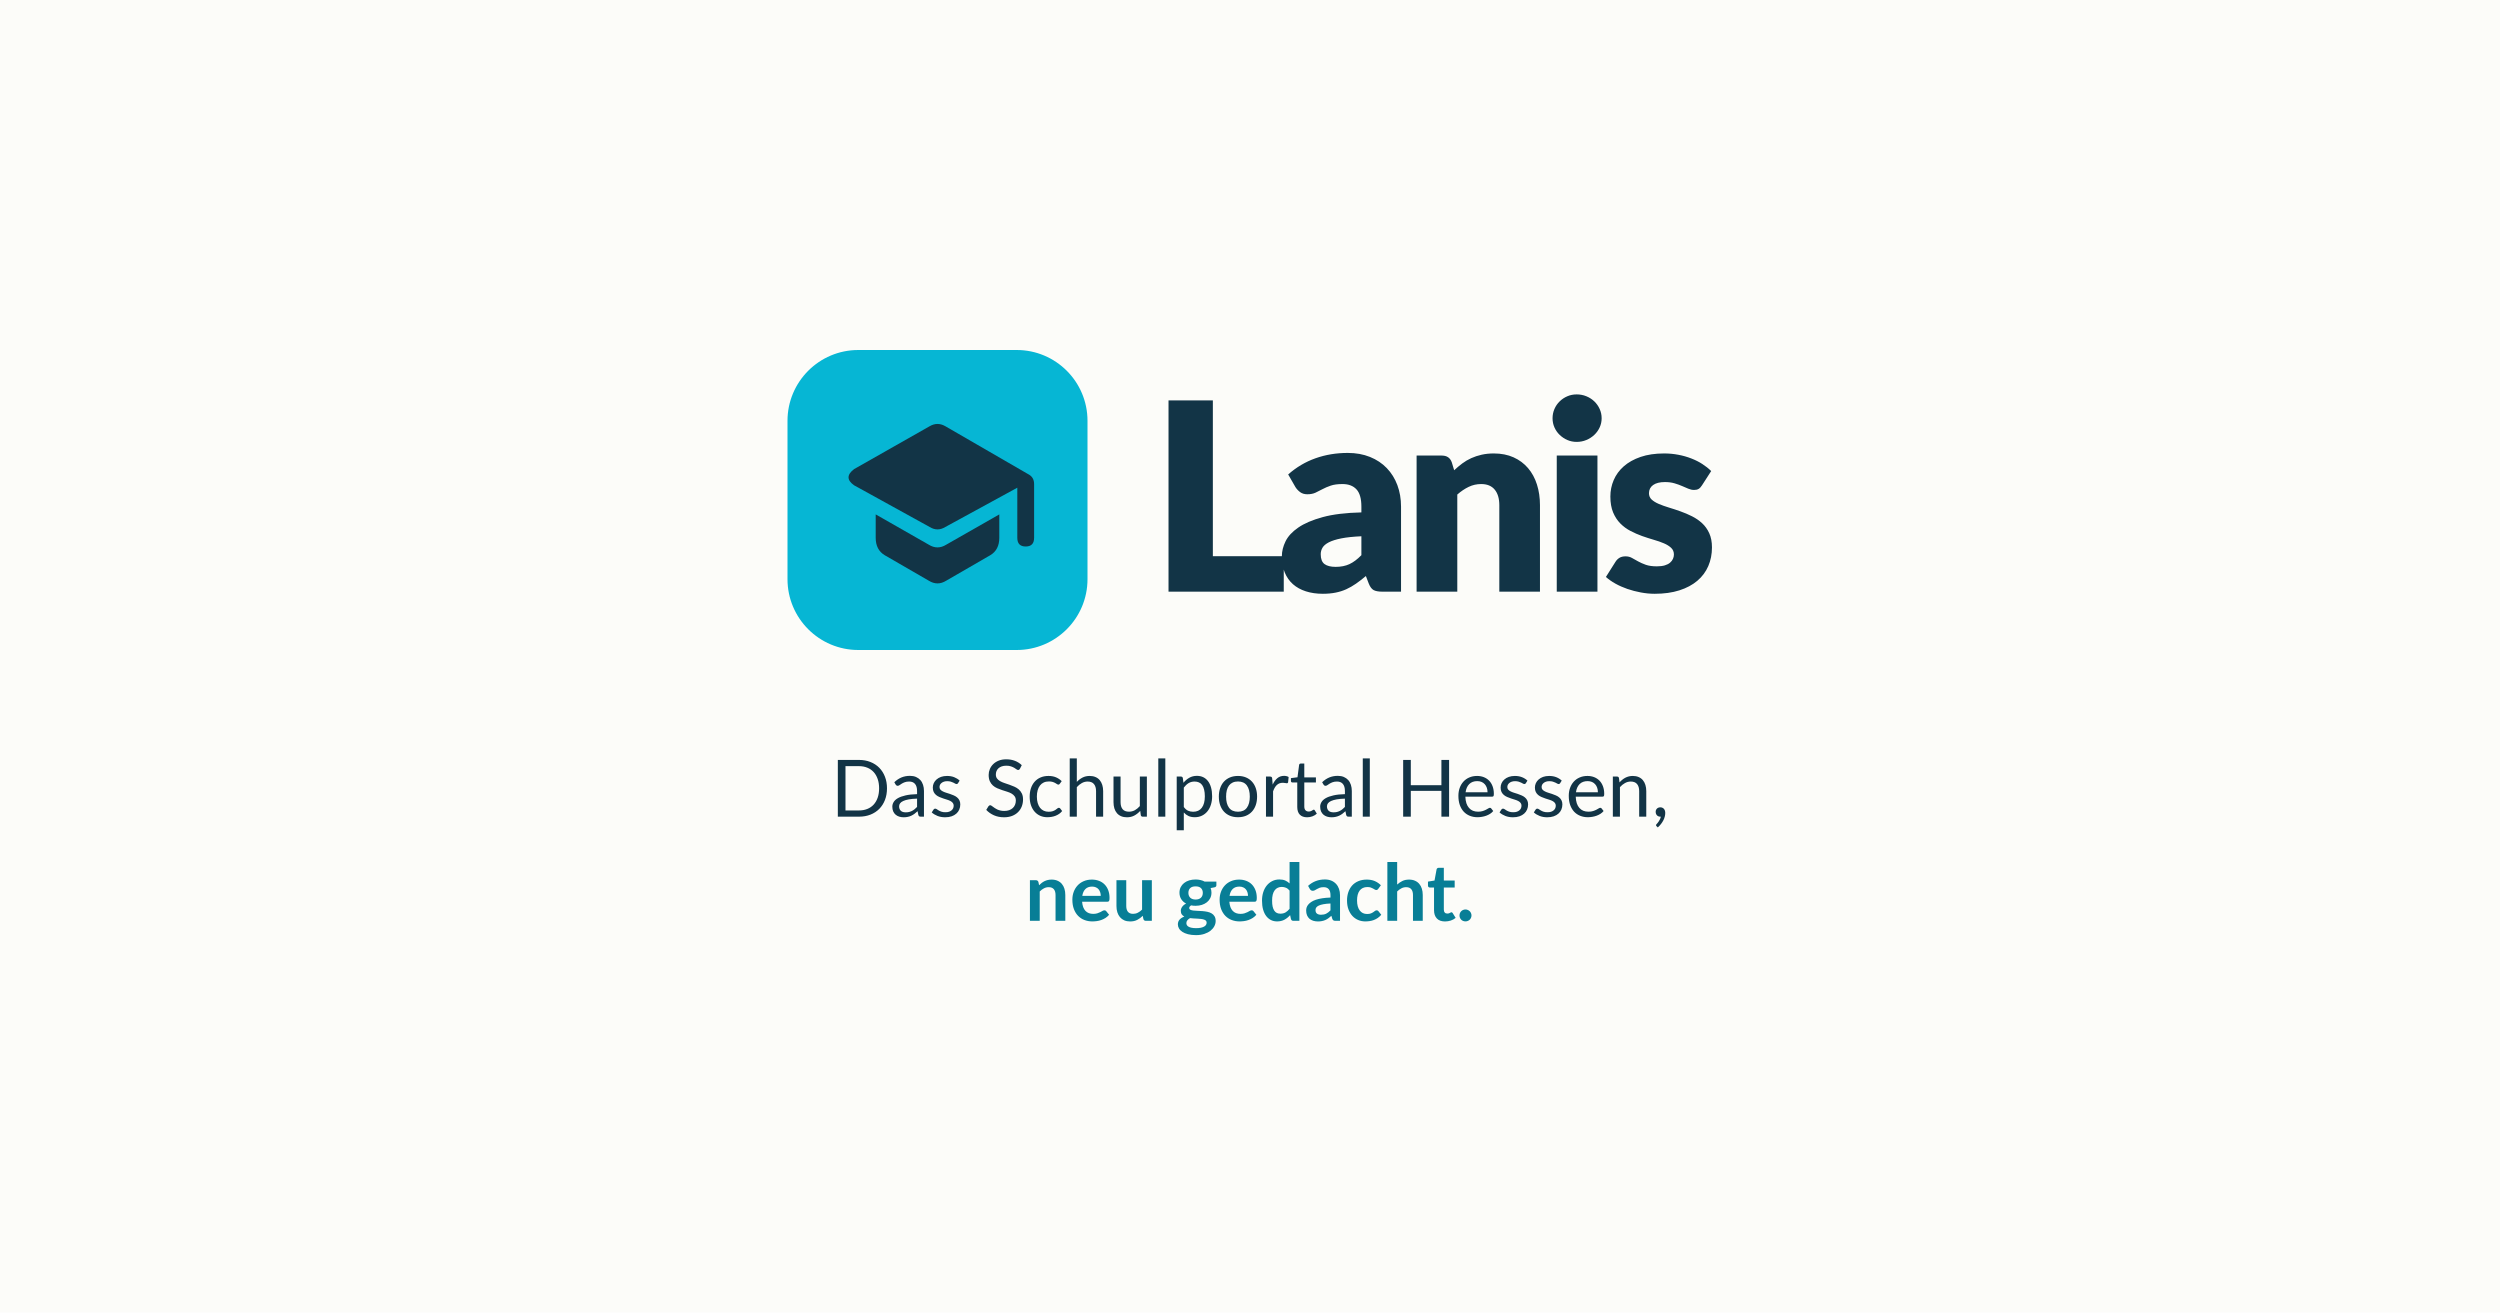
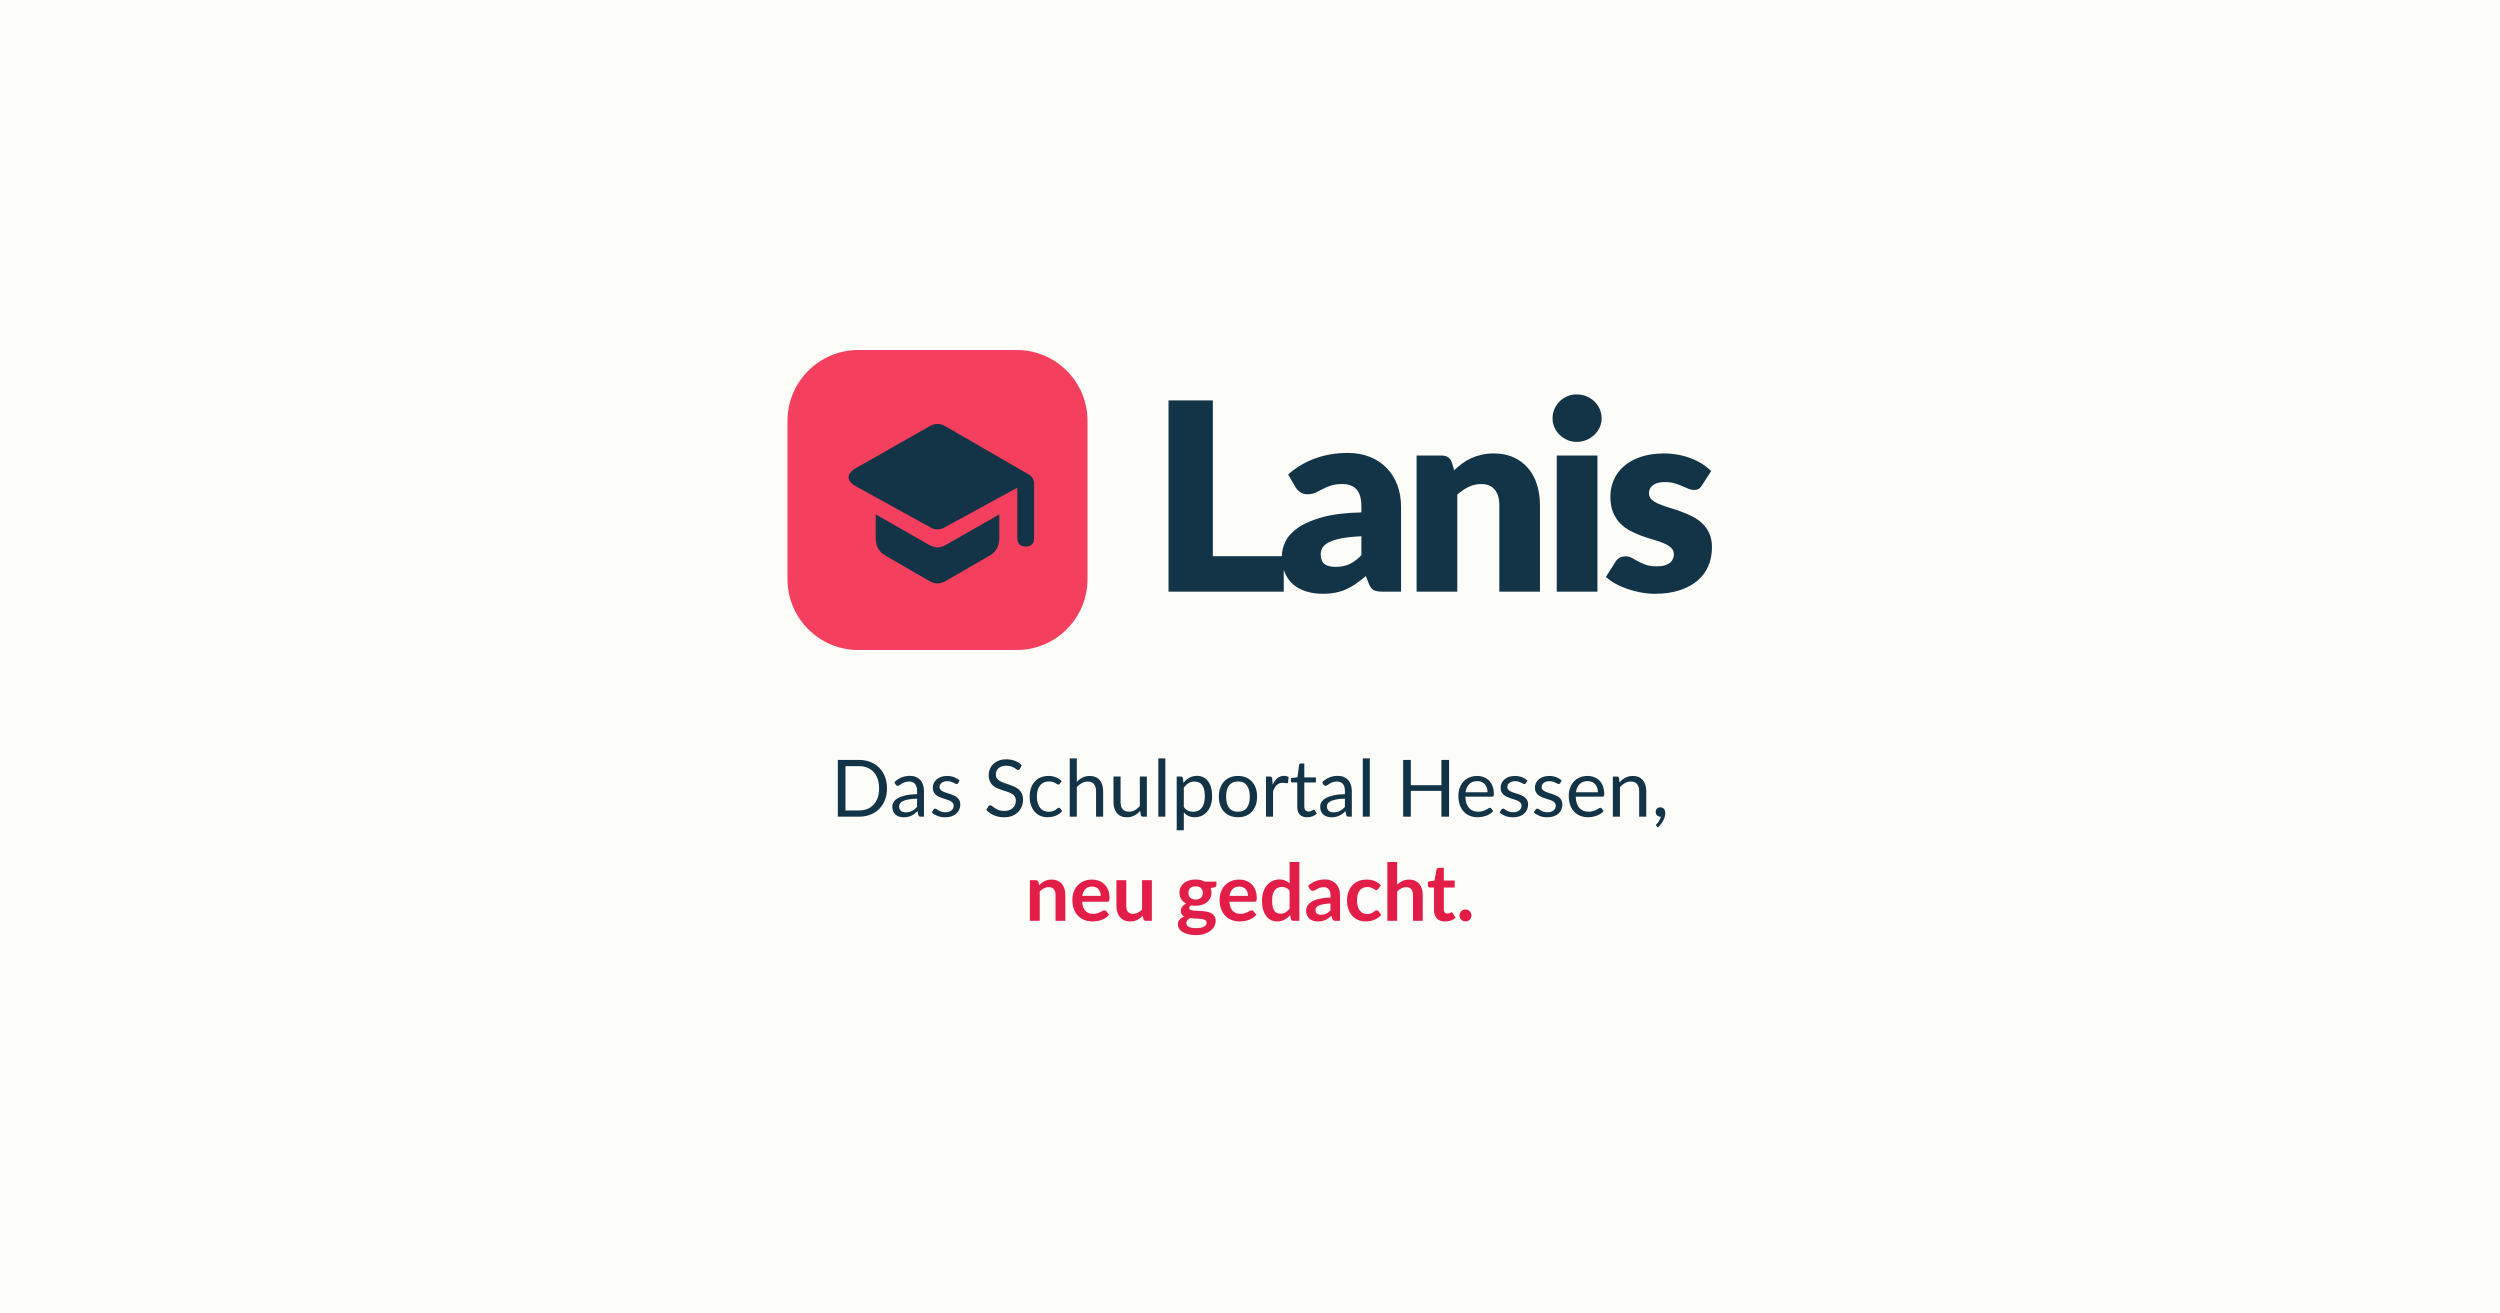
<svg xmlns="http://www.w3.org/2000/svg" width="1200" height="630" viewBox="0 0 1200 630">
  <rect width="1200" height="630" fill="#fcfcf9" />
  <g transform="translate(378 168)">
-     <rect width="144" height="144" rx="34" fill="#06b6d4" />
+     <rect width="144" height="144" rx="34" fill="#f43f5e" />
    <g transform="scale(.144)" fill="#123446">
      <path d="M222 397 474 254Q500 239 526 254L806 416Q822 426 822 447V626Q822 655 794 655Q766 655 766 626V459L526 590Q500 606 474 590L222 451Q185 425 222 397Z" />
      <path d="M294 548 471 649Q500 667 529 649L706 548V626Q706 666 676 684L529 769Q500 787 471 769L324 684Q294 666 294 626Z" />
    </g>
  </g>
  <text x="552" y="284" font-family="Lato, sans-serif" font-size="126" font-weight="900" letter-spacing="-5" fill="#123446">Lanis</text>
  <text x="600" y="392" text-anchor="middle" font-family="Lato, sans-serif" font-size="38" font-weight="400" fill="#123446">Das Schulportal Hessen,</text>
-   <text x="600" y="442" text-anchor="middle" font-family="Lato, sans-serif" font-size="38" font-weight="700" fill="#087e96">neu gedacht.</text>
+   <text x="600" y="442" text-anchor="middle" font-family="Lato, sans-serif" font-size="38" font-weight="700" fill="#e11d48">neu gedacht.</text>
</svg>
